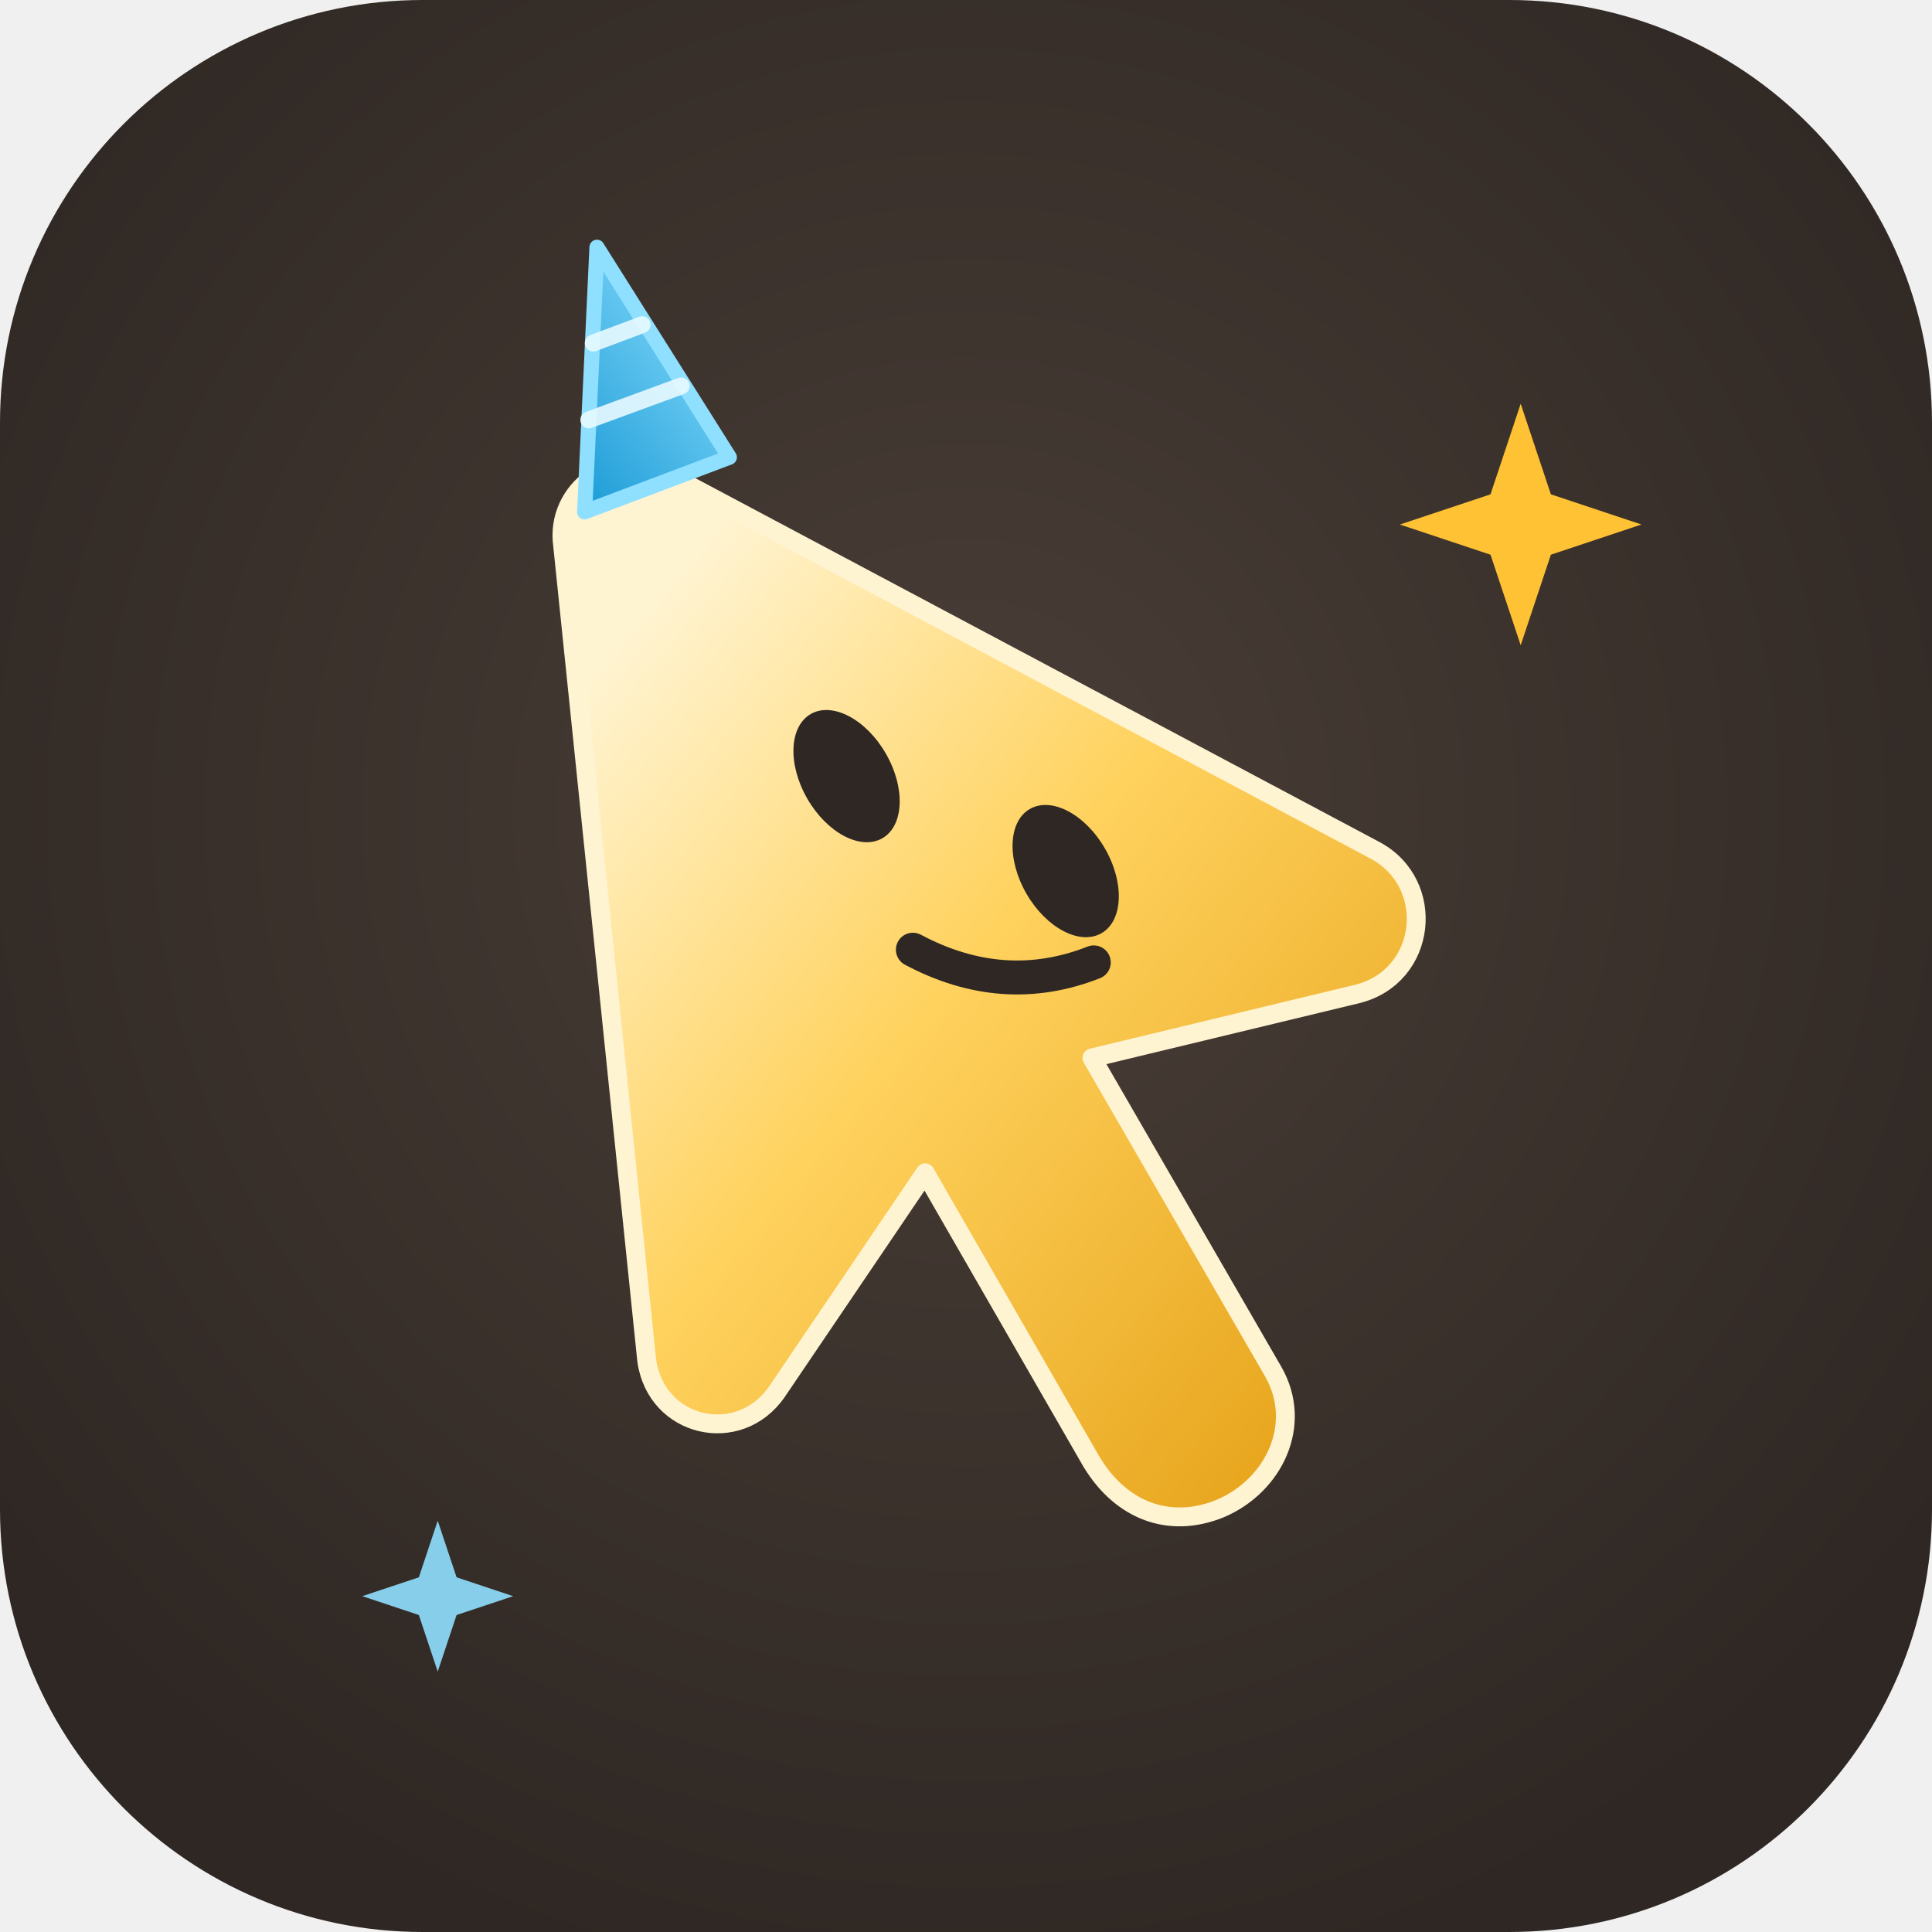
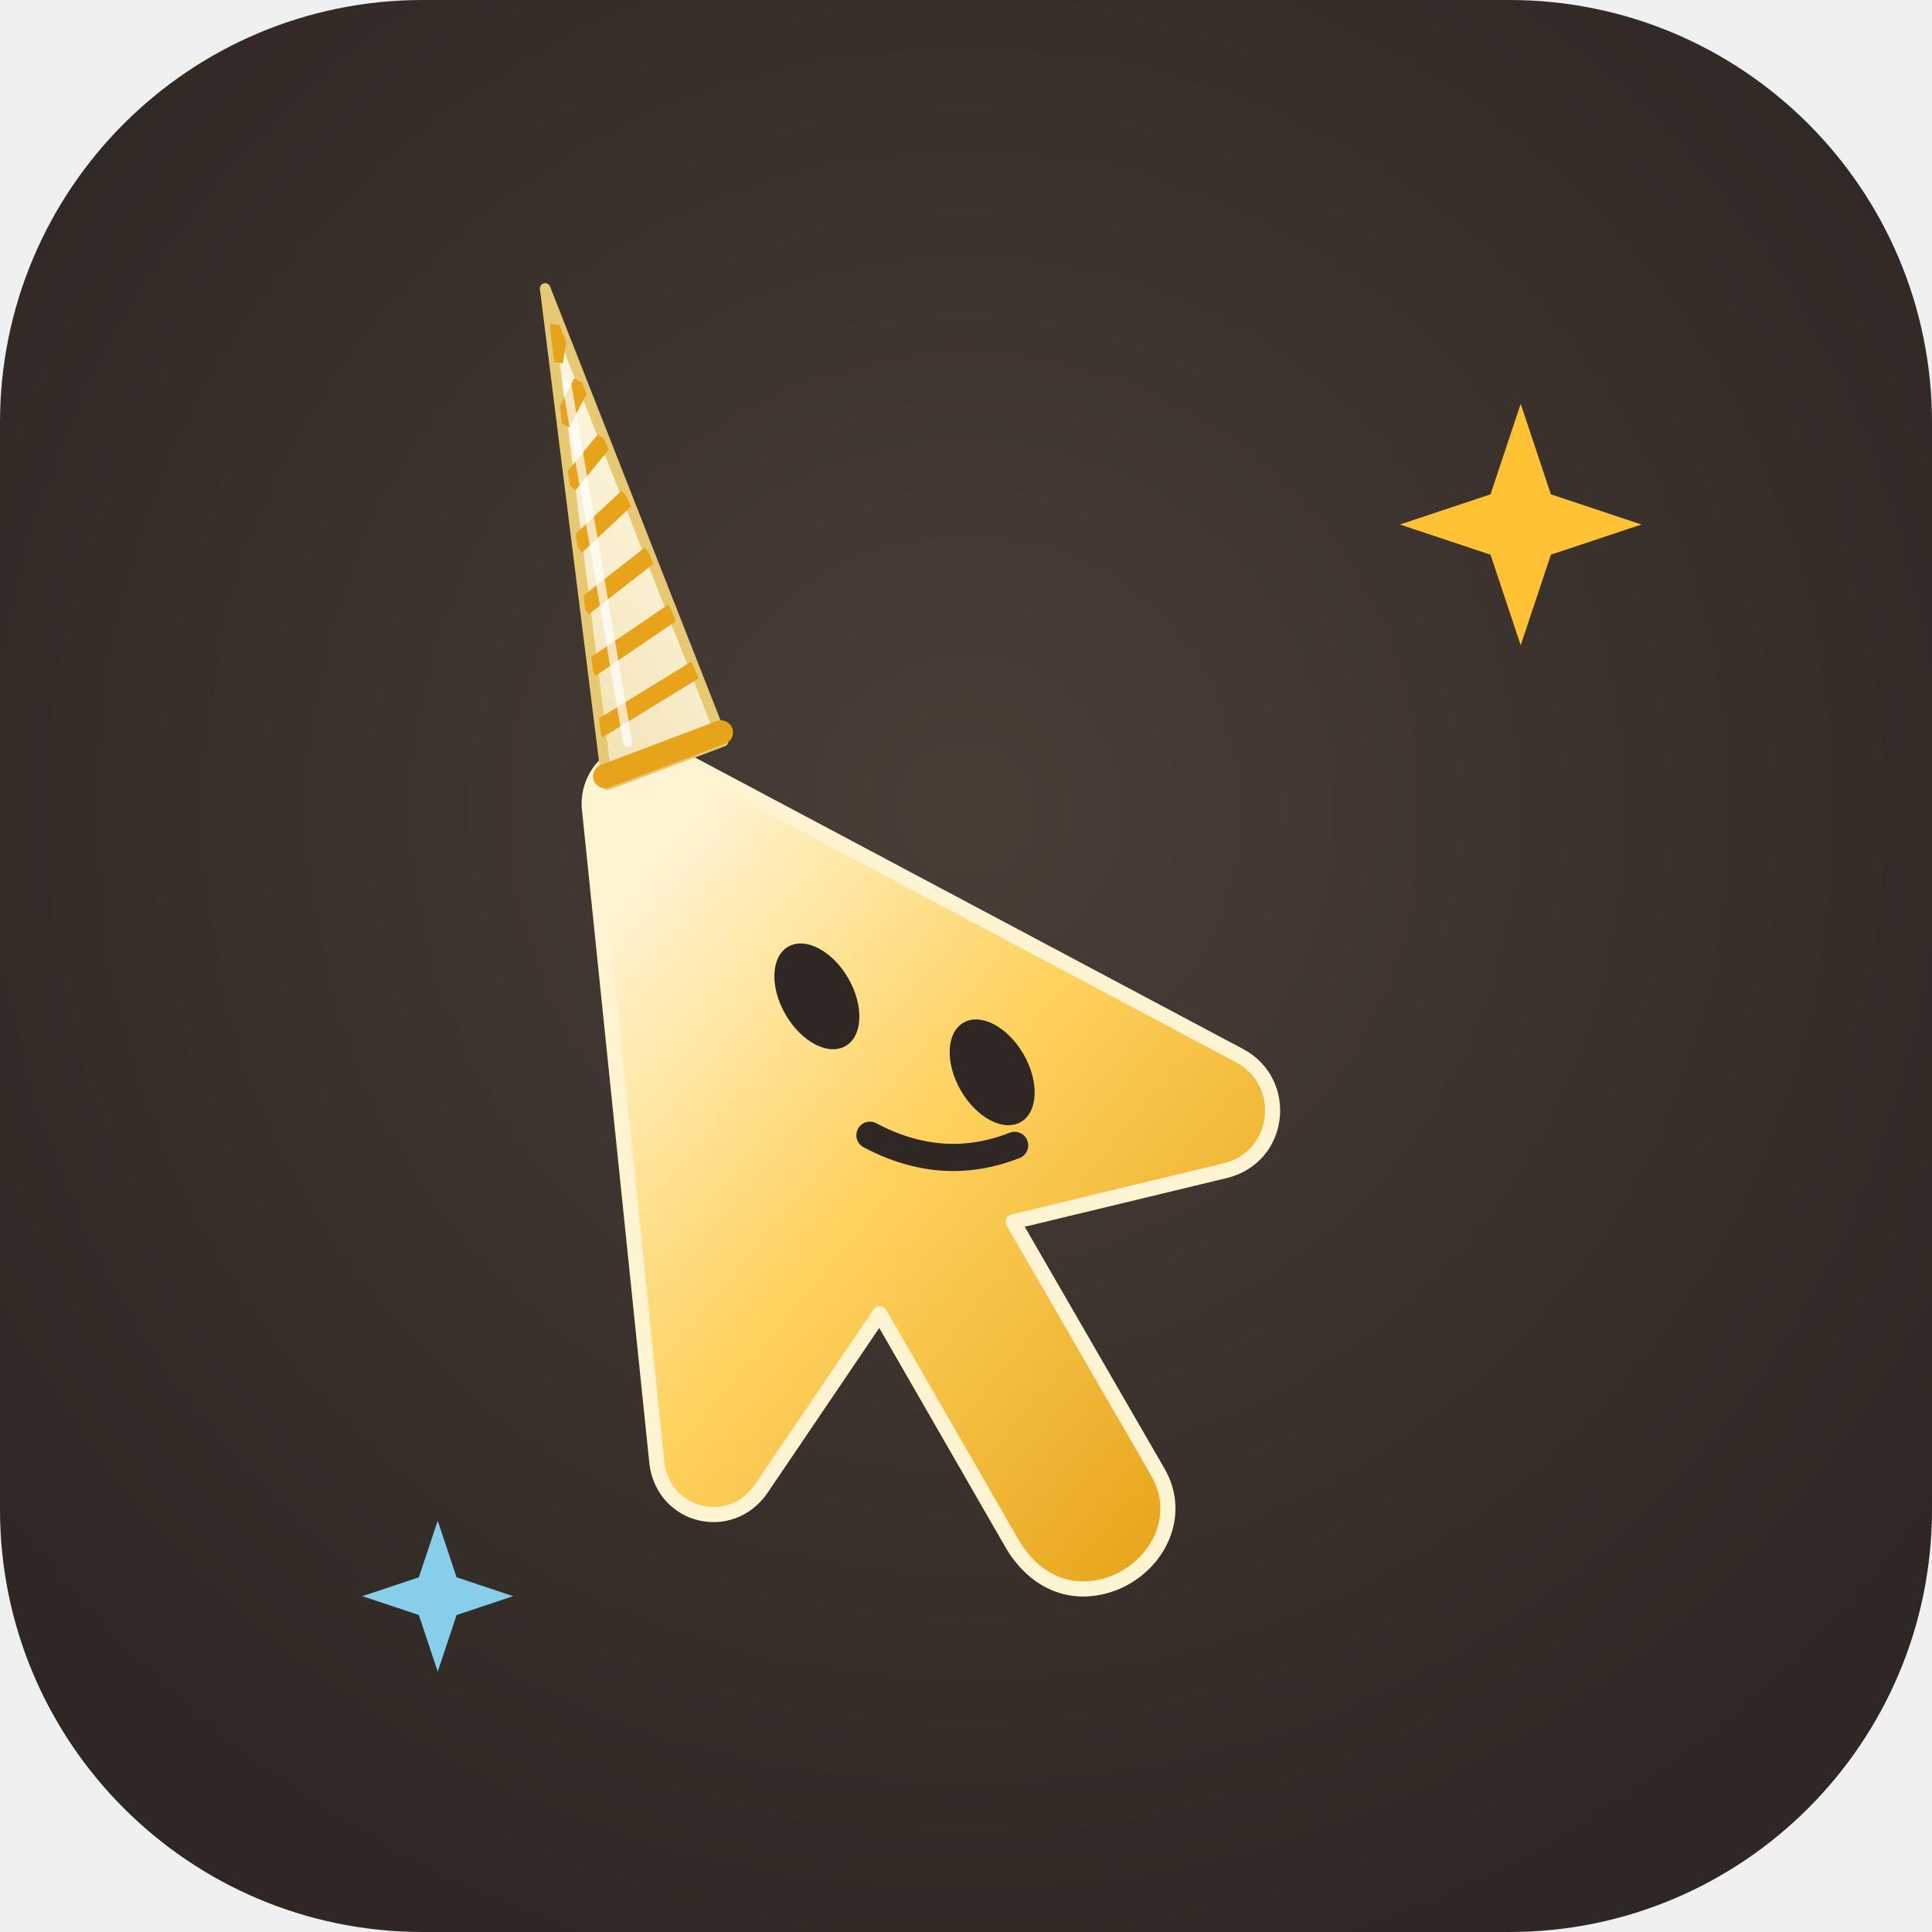
<svg xmlns="http://www.w3.org/2000/svg" viewBox="0 0 1024 1024" role="img" aria-labelledby="title desc">
  <defs>
    <clipPath id="tile">
      <rect width="1024" height="1024" rx="224" />
    </clipPath>
    <linearGradient id="body" x1="20%" y1="8%" x2="78%" y2="96%">
      <stop offset="0" stop-color="#FFF4D2" />
      <stop offset="0.45" stop-color="#FFD25E" />
      <stop offset="1" stop-color="#E7A41B" />
    </linearGradient>
-     <linearGradient id="horn" x1="0" y1="1" x2="1" y2="0">
-       <stop offset="0" stop-color="#1B9BD6" />
-       <stop offset="1" stop-color="#8FE0FF" />
+     <linearGradient id="horn" x1="0" y1="1" x2="0.4" y2="0">
+       <stop offset="0" stop-color="#F3E2B3" />
+       <stop offset="1" stop-color="#FFFBEA" />
    </linearGradient>
    <radialGradient id="glow" cx="50%" cy="42%" r="62%">
      <stop offset="0" stop-color="#4A3E37" />
      <stop offset="1" stop-color="#2E2723" />
    </radialGradient>
  </defs>
  <g clip-path="url(#tile)">
    <rect width="1024" height="1024" fill="url(#glow)" />
-     <g transform="rotate(-8 512 560)">
-       <path d="M338 262 C338 232 372 214 398 232 L742 482 C772 504 760 552 722 556 L578 570 L650 748 C662 778 642 808 612 816 C584 823 560 810 548 782 L482 618 L388 722 C364 748 322 732 322 696 Z" fill="url(#body)" stroke="#FFF4D2" stroke-width="10" stroke-linejoin="round" />
-       <path d="M352 246 L432 228 L378 108 Z" fill="url(#horn)" stroke="#8FE0FF" stroke-width="8" stroke-linejoin="round" />
-       <path d="M361 198 L412 187 M369 158 L396 152" stroke="#E8FAFF" stroke-width="9" stroke-linecap="round" opacity="0.9" />
-       <ellipse cx="470" cy="404" rx="24" ry="38" fill="#2E2723" transform="rotate(-22 470 404)" />
-       <ellipse cx="578" cy="470" rx="24" ry="38" fill="#2E2723" transform="rotate(-22 578 470)" />
-       <path d="M492 500 Q536 532 586 520" fill="none" stroke="#2E2723" stroke-width="18" stroke-linecap="round" />
+     <g transform="translate(74 199) scale(0.8)">
+       <g transform="rotate(-8 512 560)">
+         <path d="M338 262 C338 232 372 214 398 232 L742 482 C772 504 760 552 722 556 L578 570 L650 748 C662 778 642 808 612 816 C584 823 560 810 548 782 L482 618 L388 722 C364 748 322 732 322 696 Z" fill="url(#body)" stroke="#FFF4D2" stroke-width="10" stroke-linejoin="round" />
+         <clipPath id="hornclip">
+           <path d="M352.0 246.0 L432.0 228.0 L357.0 -85.5 Z" />
+         </clipPath>
+         <path d="M352.0 246.0 L432.0 228.0 L357.0 -85.5 Z" fill="url(#horn)" stroke="#E7C873" stroke-width="7" stroke-linejoin="round" />
+         <path d="M350.9 208.8 L420.7 178.4 M351.8 167.9 L411.1 138.7 M352.6 127.1 L401.5 98.9 M353.5 86.2 L391.9 59.2 M354.3 45.3 L382.3 19.4 M355.1 4.4 L372.7 -20.3 M356.0 -36.4 L363.1 -60.1" clip-path="url(#hornclip)" stroke="#E7A41B" stroke-width="12" stroke-linecap="butt" fill="none" />
+         <path d="M369.3 219.9 L362.4 -20.8" clip-path="url(#hornclip)" stroke="#FFFFFF" stroke-width="6" stroke-linecap="round" opacity="0.7" fill="none" />
+         <path d="M351.4 240.0 L431.4 222.0" stroke="#E7A41B" stroke-width="16" stroke-linecap="round" fill="none" />
+         <ellipse cx="470" cy="404" rx="24" ry="38" fill="#2E2723" transform="rotate(-22 470 404)" />
+         <ellipse cx="578" cy="470" rx="24" ry="38" fill="#2E2723" transform="rotate(-22 578 470)" />
+         <path d="M492 500 Q536 532 586 520" fill="none" stroke="#2E2723" stroke-width="18" stroke-linecap="round" />
+       </g>
    </g>
    <path d="M806 214 L822 262 L870 278 L822 294 L806 342 L790 294 L742 278 L790 262 Z" fill="#FFC234" />
    <path d="M232 806 L242 836 L272 846 L242 856 L232 886 L222 856 L192 846 L222 836 Z" fill="#8FE0FF" opacity="0.9" />
  </g>
</svg>
